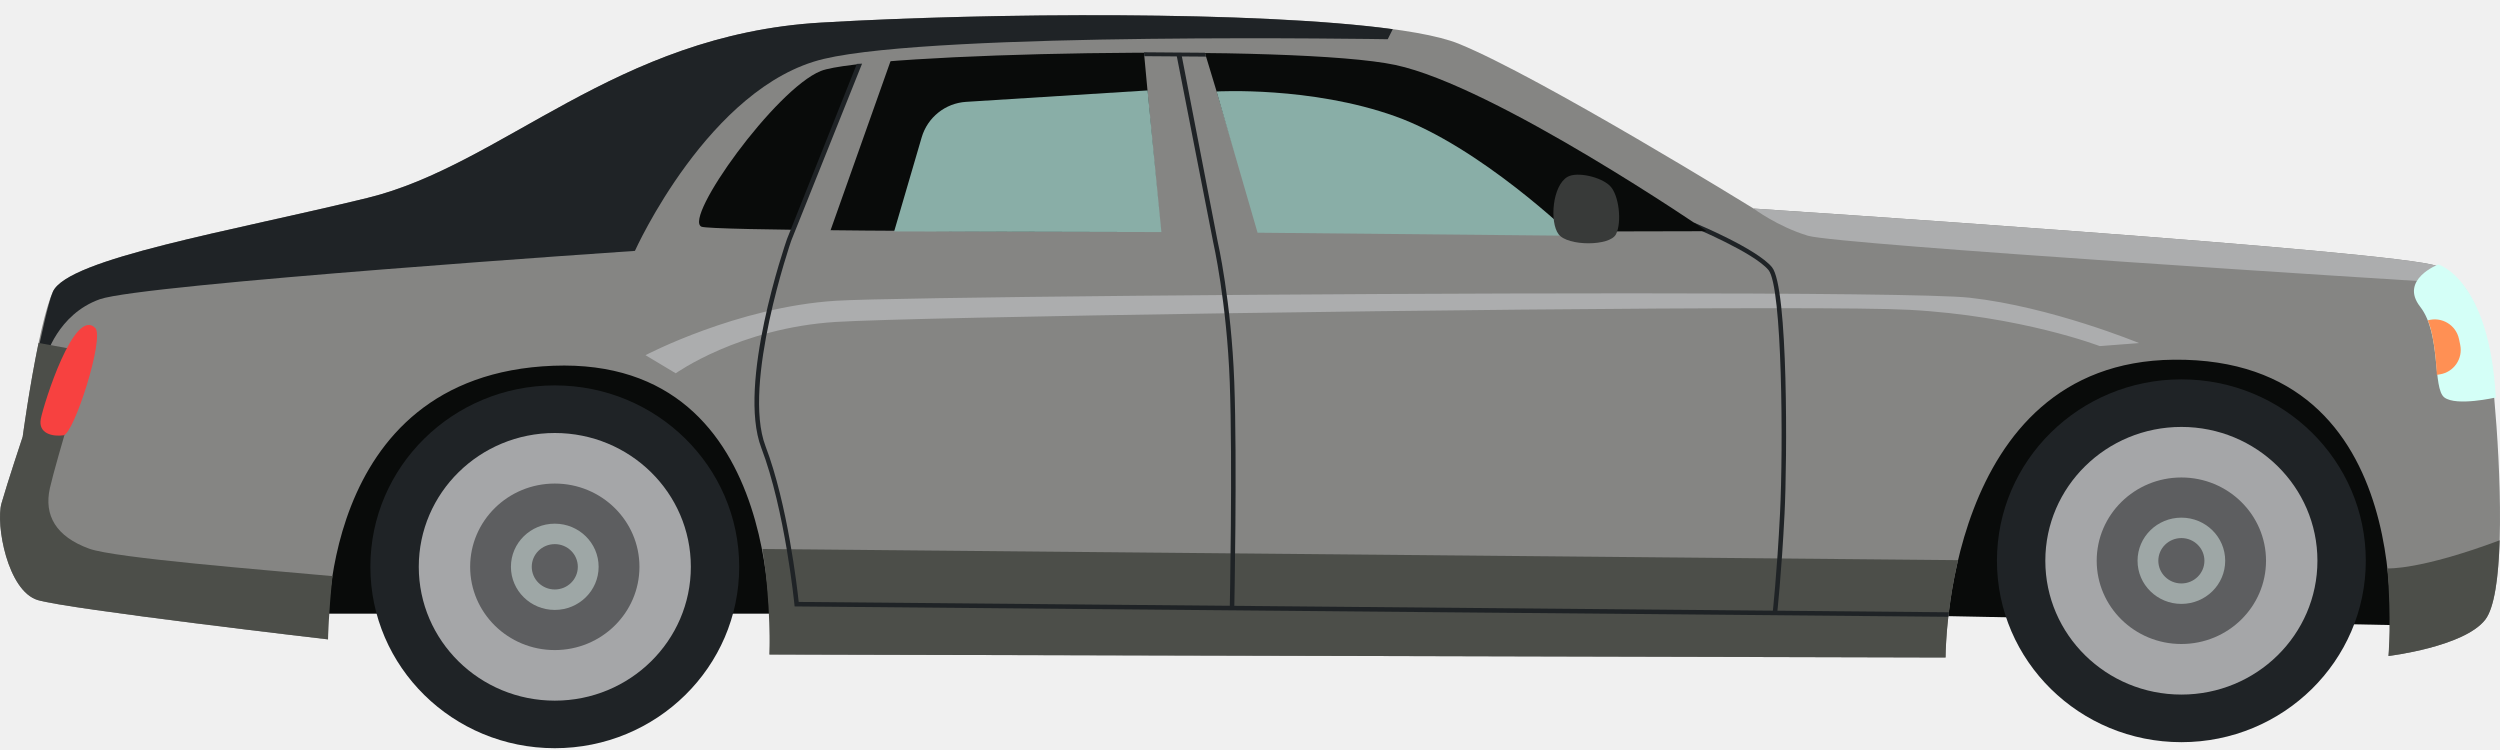
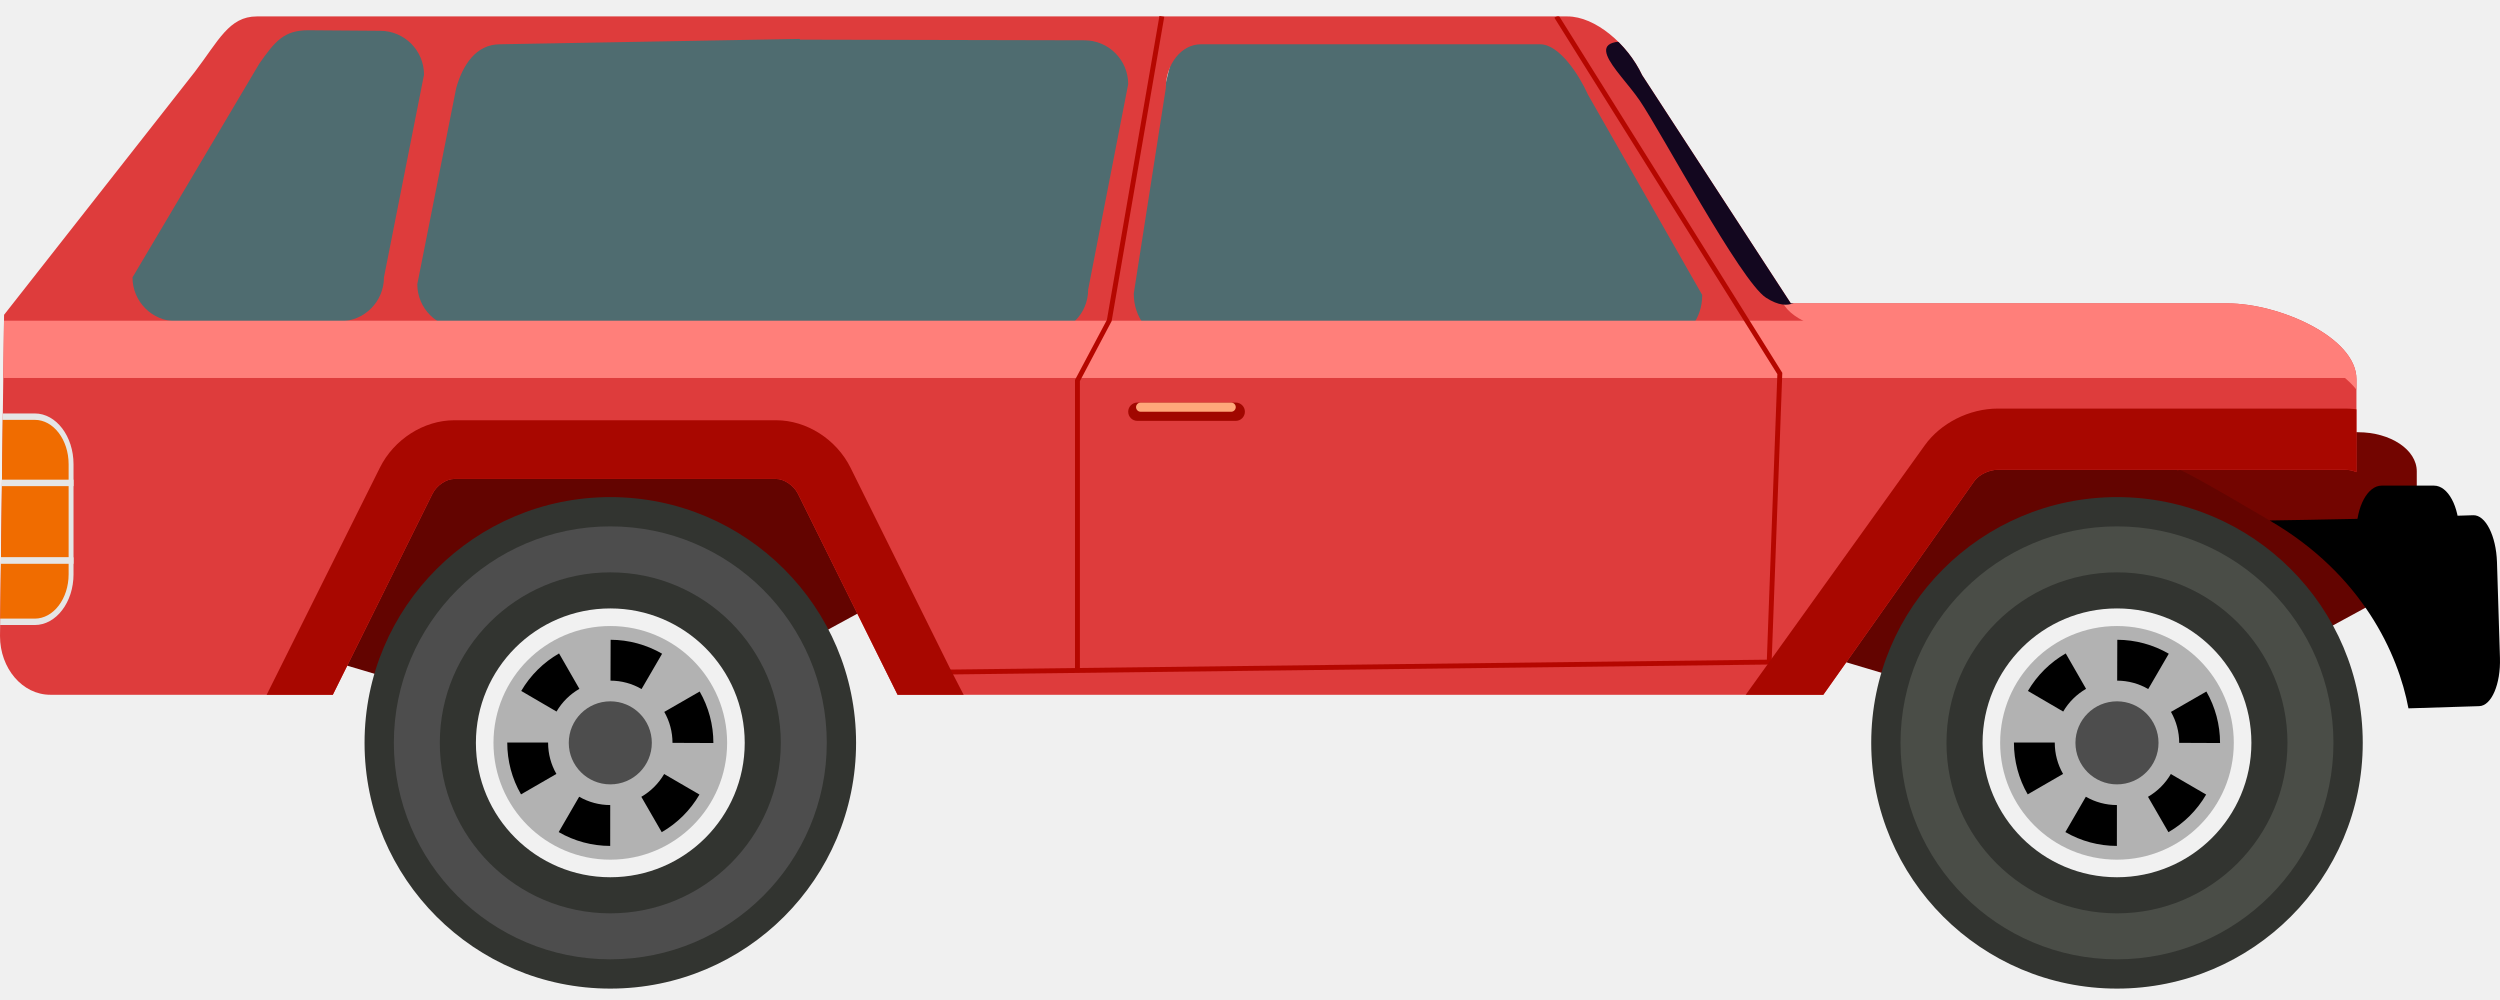
- <svg xmlns="http://www.w3.org/2000/svg" width="100" height="30" viewBox="0 0 100 30" fill="none">
-   <path d="M96.99 25.03L73.046 24.547H9.674C9.674 24.547 9.433 11.727 27.09 11.486C44.747 11.244 82.963 10.034 89.25 13.421C95.539 16.807 96.99 25.03 96.99 25.03Z" fill="#090B0A" />
-   <path d="M95.54 26.24C95.54 26.24 98.562 25.877 99.409 24.789C100.256 23.7 100.014 18.621 99.772 15.96C99.53 13.3 99.046 11.244 97.474 10.639C95.902 10.034 70.142 8.341 70.142 8.341C70.142 8.341 61.617 3.081 58.351 1.75C55.087 0.42 41.057 0.42 32.834 0.904C24.61 1.388 20.137 6.588 14.694 7.918C9.252 9.248 2.72 10.337 2.116 11.667C1.512 12.997 0.907 17.472 0.907 17.472C0.907 17.472 0.303 19.286 0.06 20.133C-0.181 20.979 0.303 23.64 1.512 24.003C2.72 24.365 13.121 25.575 13.121 25.575C13.121 25.575 12.578 14.993 22.131 14.63C31.685 14.267 30.778 26.179 30.778 26.179L77.823 26.3C77.823 26.3 77.759 14.477 86.952 14.388C96.963 14.292 95.54 26.24 95.54 26.24Z" fill="#858583" />
-   <path d="M99.408 24.789C98.561 25.877 95.539 26.24 95.539 26.24C95.539 26.24 95.661 24.695 95.495 22.737C95.526 22.735 96.787 22.809 99.986 21.612C99.941 23.076 99.779 24.312 99.408 24.789Z" fill="#4C4E49" />
-   <path d="M30.498 21.961L78.323 22.406C77.82 24.546 77.823 26.3 77.823 26.3L30.778 26.18C30.778 26.18 30.851 24.181 30.498 21.961Z" fill="#4C4E49" />
-   <path d="M27.029 14.932C27.029 14.932 29.568 13.118 33.439 12.877C36.57 12.681 59.808 12.327 70.936 12.327C73.563 12.327 75.516 12.347 76.371 12.393C80.846 12.635 83.99 13.844 83.99 13.844L85.562 13.723C85.562 13.723 82.055 12.272 78.789 11.909C77.638 11.781 72.073 11.733 65.206 11.733C52.589 11.733 35.573 11.896 33.439 12.03C29.492 12.278 25.82 14.207 25.82 14.207L27.029 14.932Z" fill="#ACADAE" />
-   <path d="M94.632 22.43C94.632 18.423 91.329 15.174 87.255 15.174C83.18 15.174 79.878 18.423 79.878 22.43C79.878 26.437 83.18 29.687 87.255 29.687C91.329 29.687 94.632 26.437 94.632 22.43Z" fill="#1F2326" />
-   <path d="M92.697 22.43C92.697 19.474 90.261 17.077 87.256 17.077C84.25 17.077 81.813 19.474 81.813 22.43C81.813 25.387 84.25 27.783 87.256 27.783C90.261 27.783 92.697 25.387 92.697 22.43Z" fill="#A5A6A8" />
-   <path d="M90.641 22.43C90.641 20.591 89.124 19.099 87.255 19.099C85.384 19.099 83.868 20.591 83.868 22.43C83.868 24.269 85.384 25.76 87.255 25.76C89.124 25.76 90.641 24.269 90.641 22.43Z" fill="#5D5E60" />
-   <path d="M89.008 22.43C89.008 21.478 88.224 20.706 87.256 20.706C86.287 20.706 85.502 21.478 85.502 22.43C85.502 23.384 86.287 24.156 87.256 24.156C88.224 24.156 89.008 23.384 89.008 22.43Z" fill="#9EA7A6" />
-   <path d="M88.177 22.43C88.177 21.93 87.765 21.523 87.256 21.523C86.746 21.523 86.333 21.93 86.333 22.43C86.333 22.931 86.746 23.338 87.256 23.338C87.765 23.338 88.177 22.931 88.177 22.43Z" fill="#5D5E60" />
-   <path d="M29.568 22.672C29.568 18.665 26.266 15.416 22.191 15.416C18.117 15.416 14.815 18.665 14.815 22.672C14.815 26.68 18.117 29.928 22.191 29.928C26.266 29.928 29.568 26.68 29.568 22.672Z" fill="#1F2326" />
-   <path d="M27.634 22.672C27.634 19.716 25.198 17.32 22.192 17.32C19.187 17.32 16.751 19.716 16.751 22.672C16.751 25.629 19.187 28.026 22.192 28.026C25.198 28.026 27.634 25.629 27.634 22.672Z" fill="#A5A6A8" />
-   <path d="M25.578 22.672C25.578 20.833 24.062 19.342 22.192 19.342C20.321 19.342 18.806 20.833 18.806 22.672C18.806 24.512 20.321 26.003 22.192 26.003C24.062 26.003 25.578 24.512 25.578 22.672Z" fill="#5D5E60" />
-   <path d="M23.945 22.672C23.945 21.719 23.159 20.947 22.191 20.947C21.222 20.947 20.437 21.719 20.437 22.672C20.437 23.625 21.222 24.397 22.191 24.397C23.159 24.397 23.945 23.625 23.945 22.672Z" fill="#9EA7A6" />
-   <path d="M23.113 22.672C23.113 22.171 22.7 21.765 22.192 21.765C21.683 21.765 21.27 22.171 21.27 22.672C21.27 23.173 21.683 23.579 22.192 23.579C22.7 23.579 23.113 23.173 23.113 22.672Z" fill="#5D5E60" />
-   <path d="M96.748 11.243L98.205 11.088C97.995 10.9 97.758 10.75 97.488 10.645C97.487 10.644 97.487 10.644 97.487 10.644C97.484 10.643 97.483 10.643 97.481 10.642C97.479 10.641 97.476 10.64 97.473 10.639C95.901 10.034 70.142 8.342 70.142 8.342C70.142 8.342 71.11 9.067 72.319 9.43C73.528 9.793 96.748 11.243 96.748 11.243Z" fill="#ACADAE" />
-   <path d="M99.832 15.899C99.832 15.899 98.259 16.262 97.776 15.899C97.292 15.537 97.655 13.36 96.808 12.271C95.962 11.183 97.533 10.578 97.533 10.578C97.533 10.578 99.573 11.157 99.832 15.899Z" fill="#D4FFF7" />
-   <path d="M97.111 12.816C97.666 12.653 98.241 12.997 98.36 13.562L98.408 13.792C98.525 14.347 98.153 14.886 97.594 14.974L97.474 14.993C97.474 14.993 97.413 13.481 97.111 12.816Z" fill="#FF9054" />
-   <path d="M71.079 24.6C71.082 24.584 71.263 22.937 71.382 20.544C71.488 18.44 71.535 11.475 70.877 10.685C70.266 9.95 67.86 8.948 67.759 8.906L67.689 9.074C67.714 9.084 70.155 10.101 70.739 10.801C71.295 11.47 71.333 17.889 71.201 20.534C71.082 22.922 70.901 24.564 70.899 24.581L71.079 24.6Z" fill="#1F2326" />
-   <path d="M2.117 11.667C2.722 10.337 9.252 9.249 14.694 7.918C20.136 6.588 24.61 1.388 32.834 0.904C39.608 0.505 50.32 0.436 55.711 1.167L55.509 1.569C55.509 1.569 37.551 1.267 32.956 2.355C28.36 3.444 25.397 10.035 25.397 10.035C25.397 10.035 5.684 11.365 3.991 11.97C2.297 12.574 1.836 14.292 1.836 14.292L1.449 14.369C1.615 13.598 1.932 12.072 2.117 11.667Z" fill="#1F2326" />
-   <path d="M68.269 9.248C68.269 9.248 59.803 3.444 55.812 2.598C51.822 1.75 34.648 2.114 32.834 2.839C31.021 3.565 27.319 8.732 28.058 9.067C28.722 9.37 68.269 9.248 68.269 9.248Z" fill="#090B0A" />
-   <path d="M48.084 1.742L50.407 9.412L46.439 9.431L45.74 1.898L48.084 1.742Z" fill="#858583" />
-   <path d="M35.675 2.295L33.016 9.792L31.625 9.611L34.467 2.416L35.675 2.295Z" fill="#858583" />
-   <path d="M35.766 9.257L36.867 5.494C37.102 4.694 37.812 4.126 38.644 4.074L45.904 3.617L46.456 9.283L35.766 9.257Z" fill="#89AEA7" />
-   <path d="M50.303 9.308L48.663 3.659C48.663 3.659 52.425 3.443 55.81 4.652C59.197 5.862 62.886 9.43 62.886 9.43L50.303 9.308Z" fill="#89AEA7" />
-   <path d="M62.705 7.072C62.092 7.419 61.979 8.886 62.343 9.369C62.705 9.853 64.399 9.853 64.64 9.369C64.882 8.886 64.761 7.797 64.399 7.435C64.035 7.072 63.082 6.859 62.705 7.072Z" fill="#383A39" />
-   <path d="M49.371 24.357C49.372 24.299 49.491 18.512 49.371 15.283C49.251 12.046 48.709 9.665 48.703 9.642L47.253 2.146L47.056 2.168L48.526 9.679C48.532 9.706 49.07 12.07 49.19 15.288C49.309 18.515 49.191 24.296 49.19 24.354L49.371 24.357Z" fill="#1F2326" />
-   <path d="M77.927 24.672L77.956 24.491L31.948 24.077C31.889 23.514 31.503 20.161 30.62 17.846C29.676 15.366 31.63 9.681 31.65 9.624L34.483 2.546L34.274 2.556L31.48 9.561C31.397 9.8 29.483 15.369 30.451 17.91C31.403 20.41 31.772 24.138 31.776 24.176L31.783 24.257L31.865 24.258L77.927 24.672Z" fill="#1F2326" />
-   <path d="M45.758 2.091L48.195 2.11L48.242 2.265L45.773 2.247L45.758 2.091Z" fill="#1F2326" />
-   <path d="M0.06 20.133C0.303 19.286 0.907 17.472 0.907 17.472C0.907 17.472 1.18 15.448 1.543 13.718L3.567 14.086C3.567 14.086 2.238 18.44 1.995 19.528C1.753 20.616 2.238 21.463 3.567 21.947C4.6 22.322 10.606 22.798 13.301 23.045C13.146 24.44 13.121 25.575 13.121 25.575C13.121 25.575 2.72 24.365 1.512 24.003C0.303 23.64 -0.181 20.979 0.06 20.133Z" fill="#4C4E49" />
-   <path d="M3.81 13.119C4.192 13.501 2.963 17.351 2.541 17.412C2.117 17.472 1.512 17.351 1.634 16.747C1.755 16.142 2.963 12.272 3.81 13.119Z" fill="#F74140" />
+ <svg xmlns="http://www.w3.org/2000/svg" width="100" height="40" viewBox="0 0 100 40" fill="none">
+   <path d="M58.803 1.557L47.129 1.265L44.204 13.34H69.547L62.16 1.265L58.803 1.557Z" fill="#4F6C70" />
+   <path d="M96.313 23.387L84.68 29.714L70.822 25.591L76.021 17.289L87.084 16.734C87.084 16.734 95.277 21.528 96.313 23.387Z" fill="#630400" />
+   <path d="M36.24 23.488L24.607 29.816L10.749 25.693L15.948 17.391L27.011 16.835C27.011 16.835 29.469 17.61 31.7 19.082C33.834 20.491 35.734 22.579 36.24 23.488Z" fill="#630400" />
+   <path d="M74.849 29.714C74.849 35.143 79.25 39.544 84.68 39.544C90.109 39.544 94.51 35.143 94.51 29.714C94.51 24.285 90.109 19.884 84.68 19.884C79.25 19.884 74.849 24.285 74.849 29.714Z" fill="#323430" />
+   <path d="M79.303 29.714C79.303 32.683 81.71 35.09 84.68 35.09C87.649 35.09 90.056 32.683 90.056 29.714C90.056 26.745 87.649 24.337 84.68 24.337C81.71 24.337 79.303 26.745 79.303 29.714Z" fill="#F1F1F1" />
+   <path d="M80.006 29.714C80.006 32.295 82.099 34.387 84.679 34.387C87.26 34.387 89.352 32.295 89.352 29.714C89.352 27.133 87.26 25.041 84.679 25.041C82.099 25.041 80.006 27.133 80.006 29.714Z" fill="#B2B2B2" />
+   <path d="M83.018 29.714C83.018 30.632 83.762 31.375 84.679 31.375C85.597 31.375 86.341 30.632 86.341 29.714C86.341 28.797 85.597 28.053 84.679 28.053C83.762 28.053 83.018 28.797 83.018 29.714Z" fill="#4D4D4D" />
+   <path d="M84.68 22.894C88.44 22.894 91.499 25.953 91.499 29.714C91.499 33.475 88.44 36.534 84.68 36.534C80.919 36.534 77.859 33.475 77.859 29.714C77.859 25.953 80.919 22.894 84.68 22.894ZM84.68 38.373C89.454 38.373 93.338 34.488 93.338 29.714C93.338 24.939 89.454 21.055 84.68 21.055C79.905 21.055 76.021 24.939 76.021 29.714C76.021 34.488 79.905 38.373 84.68 38.373Z" fill="#4A4D47" />
+   <path d="M85.929 27.562L86.751 26.149C86.129 25.787 85.416 25.594 84.692 25.591L84.687 27.226C85.124 27.227 85.554 27.343 85.929 27.562ZM82.528 28.462C82.749 28.085 83.065 27.771 83.443 27.554L82.629 26.137C82.004 26.496 81.481 27.015 81.117 27.638L82.528 28.462ZM88.802 29.721V29.714C88.802 28.993 88.612 28.283 88.255 27.661L86.838 28.476C87.054 28.85 87.168 29.279 87.168 29.714L88.802 29.721ZM81.108 31.775L82.523 30.957C82.306 30.581 82.191 30.151 82.191 29.714V29.7H80.557V29.706C80.557 30.438 80.747 31.151 81.108 31.775ZM86.737 33.287C87.362 32.927 87.884 32.406 88.246 31.782L86.833 30.961C86.614 31.339 86.298 31.653 85.92 31.872L86.737 33.287ZM84.675 33.837L84.677 32.202C84.239 32.202 83.81 32.087 83.434 31.869L82.615 33.283C83.239 33.645 83.951 33.836 84.675 33.837Z" fill="black" />
+   <path d="M14.582 29.714C14.582 35.143 18.983 39.544 24.412 39.544C29.841 39.544 34.243 35.143 34.243 29.714C34.243 24.285 29.841 19.884 24.412 19.884C18.983 19.884 14.582 24.285 14.582 29.714Z" fill="#323430" />
+   <path d="M19.036 29.714C19.036 32.683 21.443 35.09 24.412 35.09C27.381 35.09 29.789 32.683 29.789 29.714C29.789 26.745 27.381 24.337 24.412 24.337C21.443 24.337 19.036 26.745 19.036 29.714Z" fill="#F1F1F1" />
+   <path d="M19.739 29.714C19.739 32.295 21.831 34.387 24.412 34.387C26.993 34.387 29.085 32.295 29.085 29.714C29.085 27.133 26.993 25.041 24.412 25.041C21.831 25.041 19.739 27.133 19.739 29.714Z" fill="#B2B2B2" />
+   <path d="M22.751 29.714C22.751 30.632 23.494 31.375 24.412 31.375C25.33 31.375 26.073 30.632 26.073 29.714C26.073 28.797 25.33 28.053 24.412 28.053C23.494 28.053 22.751 28.797 22.751 29.714Z" fill="#4D4D4D" />
+   <path d="M24.412 22.894C28.173 22.894 31.232 25.953 31.232 29.714C31.232 33.475 28.173 36.534 24.412 36.534C20.652 36.534 17.592 33.475 17.592 29.714C17.592 25.953 20.652 22.894 24.412 22.894ZM24.412 38.373C29.187 38.373 33.071 34.488 33.071 29.714C33.071 24.939 29.187 21.055 24.412 21.055C19.638 21.055 15.754 24.939 15.754 29.714C15.754 34.488 19.638 38.373 24.412 38.373Z" fill="#4D4D4D" />
+   <path d="M25.662 27.562L26.484 26.149C25.861 25.787 25.149 25.594 24.425 25.591L24.42 27.226C24.857 27.227 25.287 27.343 25.662 27.562ZM22.261 28.462C22.481 28.085 22.797 27.771 23.176 27.554L22.362 26.137C21.736 26.496 21.213 27.015 20.849 27.638L22.261 28.462ZM28.535 29.721V29.714C28.535 28.993 28.345 28.283 27.987 27.661L26.571 28.476C26.786 28.85 26.9 29.279 26.9 29.714L28.535 29.721ZM20.841 31.775L22.256 30.957C22.039 30.581 21.924 30.151 21.924 29.714V29.7H20.29V29.706C20.29 30.438 20.48 31.151 20.841 31.775ZM26.469 33.287C27.094 32.927 27.616 32.406 27.979 31.782L26.566 30.961C26.346 31.339 26.031 31.653 25.653 31.872L26.469 33.287ZM24.408 33.837L24.409 32.202C23.972 32.202 23.543 32.087 23.167 31.869L22.348 33.283C22.971 33.645 23.684 33.836 24.408 33.837Z" fill="black" />
+   <path d="M87.084 18.853C87.084 17.989 88.135 17.289 89.432 17.289H94.323C95.62 17.289 96.671 17.989 96.671 18.853V19.462C96.671 21.316 92.149 20.86 90.852 20.86C90.852 20.86 87.757 19.018 87.186 18.79L87.084 18.853Z" fill="#730500" />
+   <path d="M94.258 21.283C94.258 20.257 94.709 19.425 95.265 19.425H97.361C97.917 19.425 98.367 20.257 98.367 21.283V22.006C98.367 23.032 97.917 23.863 97.361 23.863H95.265C94.709 23.863 94.258 23.032 94.258 22.006V21.283Z" fill="black" />
+   <path d="M90.783 20.819C90.783 20.819 93.707 20.772 94.198 20.756L98.93 20.609C99.421 20.593 99.846 21.434 99.879 22.485L99.998 26.314C100.031 27.366 99.659 28.231 99.168 28.246L96.338 28.334C95.934 26.172 94.495 22.972 90.783 20.819Z" fill="black" />
+   <path d="M49.364 15.671C49.364 15.91 49.557 16.104 49.796 16.104H53.617C53.856 16.104 54.05 15.91 54.05 15.671V15.202C54.05 14.963 53.856 14.77 53.617 14.77H49.796C49.557 14.77 49.364 14.963 49.364 15.202V15.671Z" fill="#808080" />
+   <path d="M49.447 15.142C49.447 15.348 49.614 15.515 49.82 15.515H53.593C53.799 15.515 53.966 15.348 53.966 15.142C53.966 14.937 53.799 14.77 53.593 14.77H49.82C49.614 14.77 49.447 14.937 49.447 15.142Z" fill="#989898" />
+   <path d="M22.265 15.749C22.265 15.988 22.459 16.182 22.697 16.182H26.518C26.757 16.182 26.951 15.988 26.951 15.749V15.28C26.951 15.041 26.757 14.848 26.518 14.848H22.697C22.459 14.848 22.265 15.041 22.265 15.28V15.749Z" fill="#808080" />
+   <path d="M22.349 15.22C22.349 15.426 22.515 15.593 22.721 15.593H26.494C26.7 15.593 26.867 15.426 26.867 15.22C26.867 15.014 26.7 14.848 26.494 14.848H22.721C22.515 14.848 22.349 15.014 22.349 15.22Z" fill="#989898" />
+   <path d="M46.754 13.499L66.686 13.554C67.461 13.554 68.089 12.768 68.089 11.799L63.519 3.787C63.178 3.02 62.38 1.771 61.605 1.771H48.035C47.26 1.771 46.632 2.557 46.632 3.526L45.35 11.744C45.35 12.713 45.979 13.499 46.754 13.499ZM0.163 12.592L7.794 2.873C8.74 1.634 9.161 0.657 10.273 0.657H62.697C63.809 0.657 65.1 1.761 65.684 3.005L71.633 12.136H89.105C91.173 12.136 94.258 13.493 94.258 15.166V18.884C94.112 18.825 93.956 18.79 93.813 18.79H79.915C79.572 18.79 79.156 18.986 78.977 19.238L72.933 27.791H53.91H35.903L31.917 19.751C31.751 19.418 31.365 19.158 31.048 19.158H18.168C17.85 19.158 17.464 19.418 17.299 19.751L13.313 27.791H2.013C0.901 27.791 0 26.739 0 25.442L0.163 12.592Z" fill="#DE3C3C" />
+   <path d="M18.247 3.526C18.505 2.61 19.033 1.771 20.002 1.771L31.994 1.557V1.586L43.373 1.612C44.343 1.612 45.128 2.397 45.128 3.366L43.526 11.585C43.526 12.554 42.74 13.34 41.771 13.34L29.826 13.176V13.146L18.447 13.121C17.478 13.121 16.692 12.335 16.692 11.366L18.247 3.526Z" fill="#4F6C70" />
+   <path d="M10.371 2.547C11 1.65 11.358 1.21 12.328 1.21L15.206 1.232C16.175 1.232 16.961 2.018 16.961 2.987L15.358 11.095C15.358 12.065 14.573 12.851 13.603 12.851H7.055C6.085 12.851 5.3 12.065 5.3 11.095L10.371 2.547Z" fill="#4F6C70" />
+   <mask id="mask0_1_273" style="mask-type:luminance" maskUnits="userSpaceOnUse" x="0" y="0" width="95" height="28">
+     <path d="M31.917 19.751C31.751 19.418 31.365 19.158 31.048 19.158H18.168C17.85 19.158 17.464 19.418 17.299 19.751L13.313 27.791H2.013C0.901 27.791 -0 26.739 -0 25.442L0.163 12.592L7.794 2.873C8.74 1.634 9.161 0.657 10.273 0.657H62.697C63.809 0.657 65.1 1.761 65.684 3.005L71.633 12.136H89.105C91.173 12.136 94.258 13.493 94.258 15.166V18.884C94.112 18.825 93.956 18.79 93.813 18.79H79.915C79.572 18.79 79.156 18.986 78.977 19.238L72.933 27.791H53.91H35.903L31.917 19.751Z" fill="white" />
+   </mask>
+   <g mask="url(#mask0_1_273)">
+     <path d="M-6.704 15.119H96.319V12.828H-6.704V15.119Z" fill="#FF7F7A" />
+     <path d="M35.467 27.008L70.862 26.58L71.292 14.914L71.276 14.888L62.34 0.605L62.175 0.709L71.094 14.966L70.674 26.387L35.465 26.812L35.467 27.008Z" fill="#B50700" />
+     <path d="M14.6 30.427L19.048 21.506H30.166L33.816 28.866L34.578 30.345L38.752 28.193L37.998 26.731L34.021 18.708C33.458 17.573 32.263 16.81 31.048 16.81H18.168C16.953 16.81 15.758 17.573 15.195 18.708L10.398 28.331L14.6 30.427Z" fill="#A80700" />
+     <path d="M73.319 31.32L80.555 21.235H93.551L96.704 22.497V18.692H94.335L95.167 16.613C94.72 16.434 94.264 16.343 93.813 16.343H79.915C78.769 16.343 77.617 16.926 76.98 17.827L69.344 28.468L73.319 31.32Z" fill="#A80700" />
+     <path d="M94.258 15.593C94.258 15.593 93.084 13.832 89.301 13.702C85.518 13.571 69.342 15.071 71.364 10.962C73.386 6.853 88.714 7.31 91.877 9.266C95.041 11.223 94.258 15.593 94.258 15.593Z" fill="#FF7F7A" />
+     <path d="M72.237 11.679C72.041 11.907 71.65 12.559 70.639 11.907C69.628 11.255 66.432 5.254 65.584 4.015C64.736 2.775 62.812 1.222 66.073 1.77C69.334 2.319 72.237 11.679 72.237 11.679Z" fill="#13071F" />
+     <path d="M2.843 19.315V22.423H-2.843V19.315H2.843Z" fill="#F06C00" />
+     <path d="M2.745 22.294H-2.745V19.443H2.745V22.294ZM-2.941 22.551H2.941V19.187H-2.941V22.551Z" fill="#E5E5E5" />
+     <path d="M2.843 22.971C2.843 24.021 2.193 24.873 1.391 24.873H-1.391C-2.193 24.873 -2.843 24.021 -2.843 22.971V22.423H2.843V22.971Z" fill="#F06C00" />
+     <path d="M2.745 22.551V22.971C2.745 23.949 2.138 24.745 1.391 24.745H-1.391C-2.138 24.745 -2.745 23.949 -2.745 22.971V22.551H2.745ZM-1.391 25.001H1.391C2.246 25.001 2.941 24.09 2.941 22.971V22.295H-2.941V22.971C-2.941 24.09 -2.246 25.001 -1.391 25.001Z" fill="#E5E5E5" />
+     <path d="M-2.843 18.568C-2.843 17.518 -2.193 16.666 -1.391 16.666H1.391C2.193 16.666 2.843 17.518 2.843 18.568V19.315H-2.843V18.568Z" fill="#F06C00" />
+     <path d="M2.745 19.187H-2.745V18.568C-2.745 17.59 -2.138 16.794 -1.391 16.794H1.391C2.138 16.794 2.745 17.59 2.745 18.568V19.187ZM-2.941 19.443H2.941V18.568C2.941 17.449 2.246 16.538 1.391 16.538H-1.391C-2.246 16.538 -2.941 17.449 -2.941 18.568V19.443Z" fill="#E5E5E5" />
+   </g>
+   <path d="M43 26.818H43.196V15.245L44.466 12.844L46.57 0.673L46.377 0.64L44.276 12.796L43 15.196V26.818Z" fill="#B50700" />
+   <path d="M45.128 16.469C45.128 16.671 45.292 16.835 45.494 16.835H49.43C49.632 16.835 49.796 16.671 49.796 16.469C49.796 16.267 49.632 16.103 49.43 16.103H45.494C45.292 16.103 45.128 16.267 45.128 16.469Z" fill="#A10700" />
+   <path d="M45.442 16.286C45.442 16.387 45.525 16.47 45.626 16.47H49.247C49.348 16.47 49.43 16.387 49.43 16.286C49.43 16.185 49.348 16.104 49.247 16.104H45.626C45.525 16.104 45.442 16.185 45.442 16.286Z" fill="#FFA77A" />
</svg>
